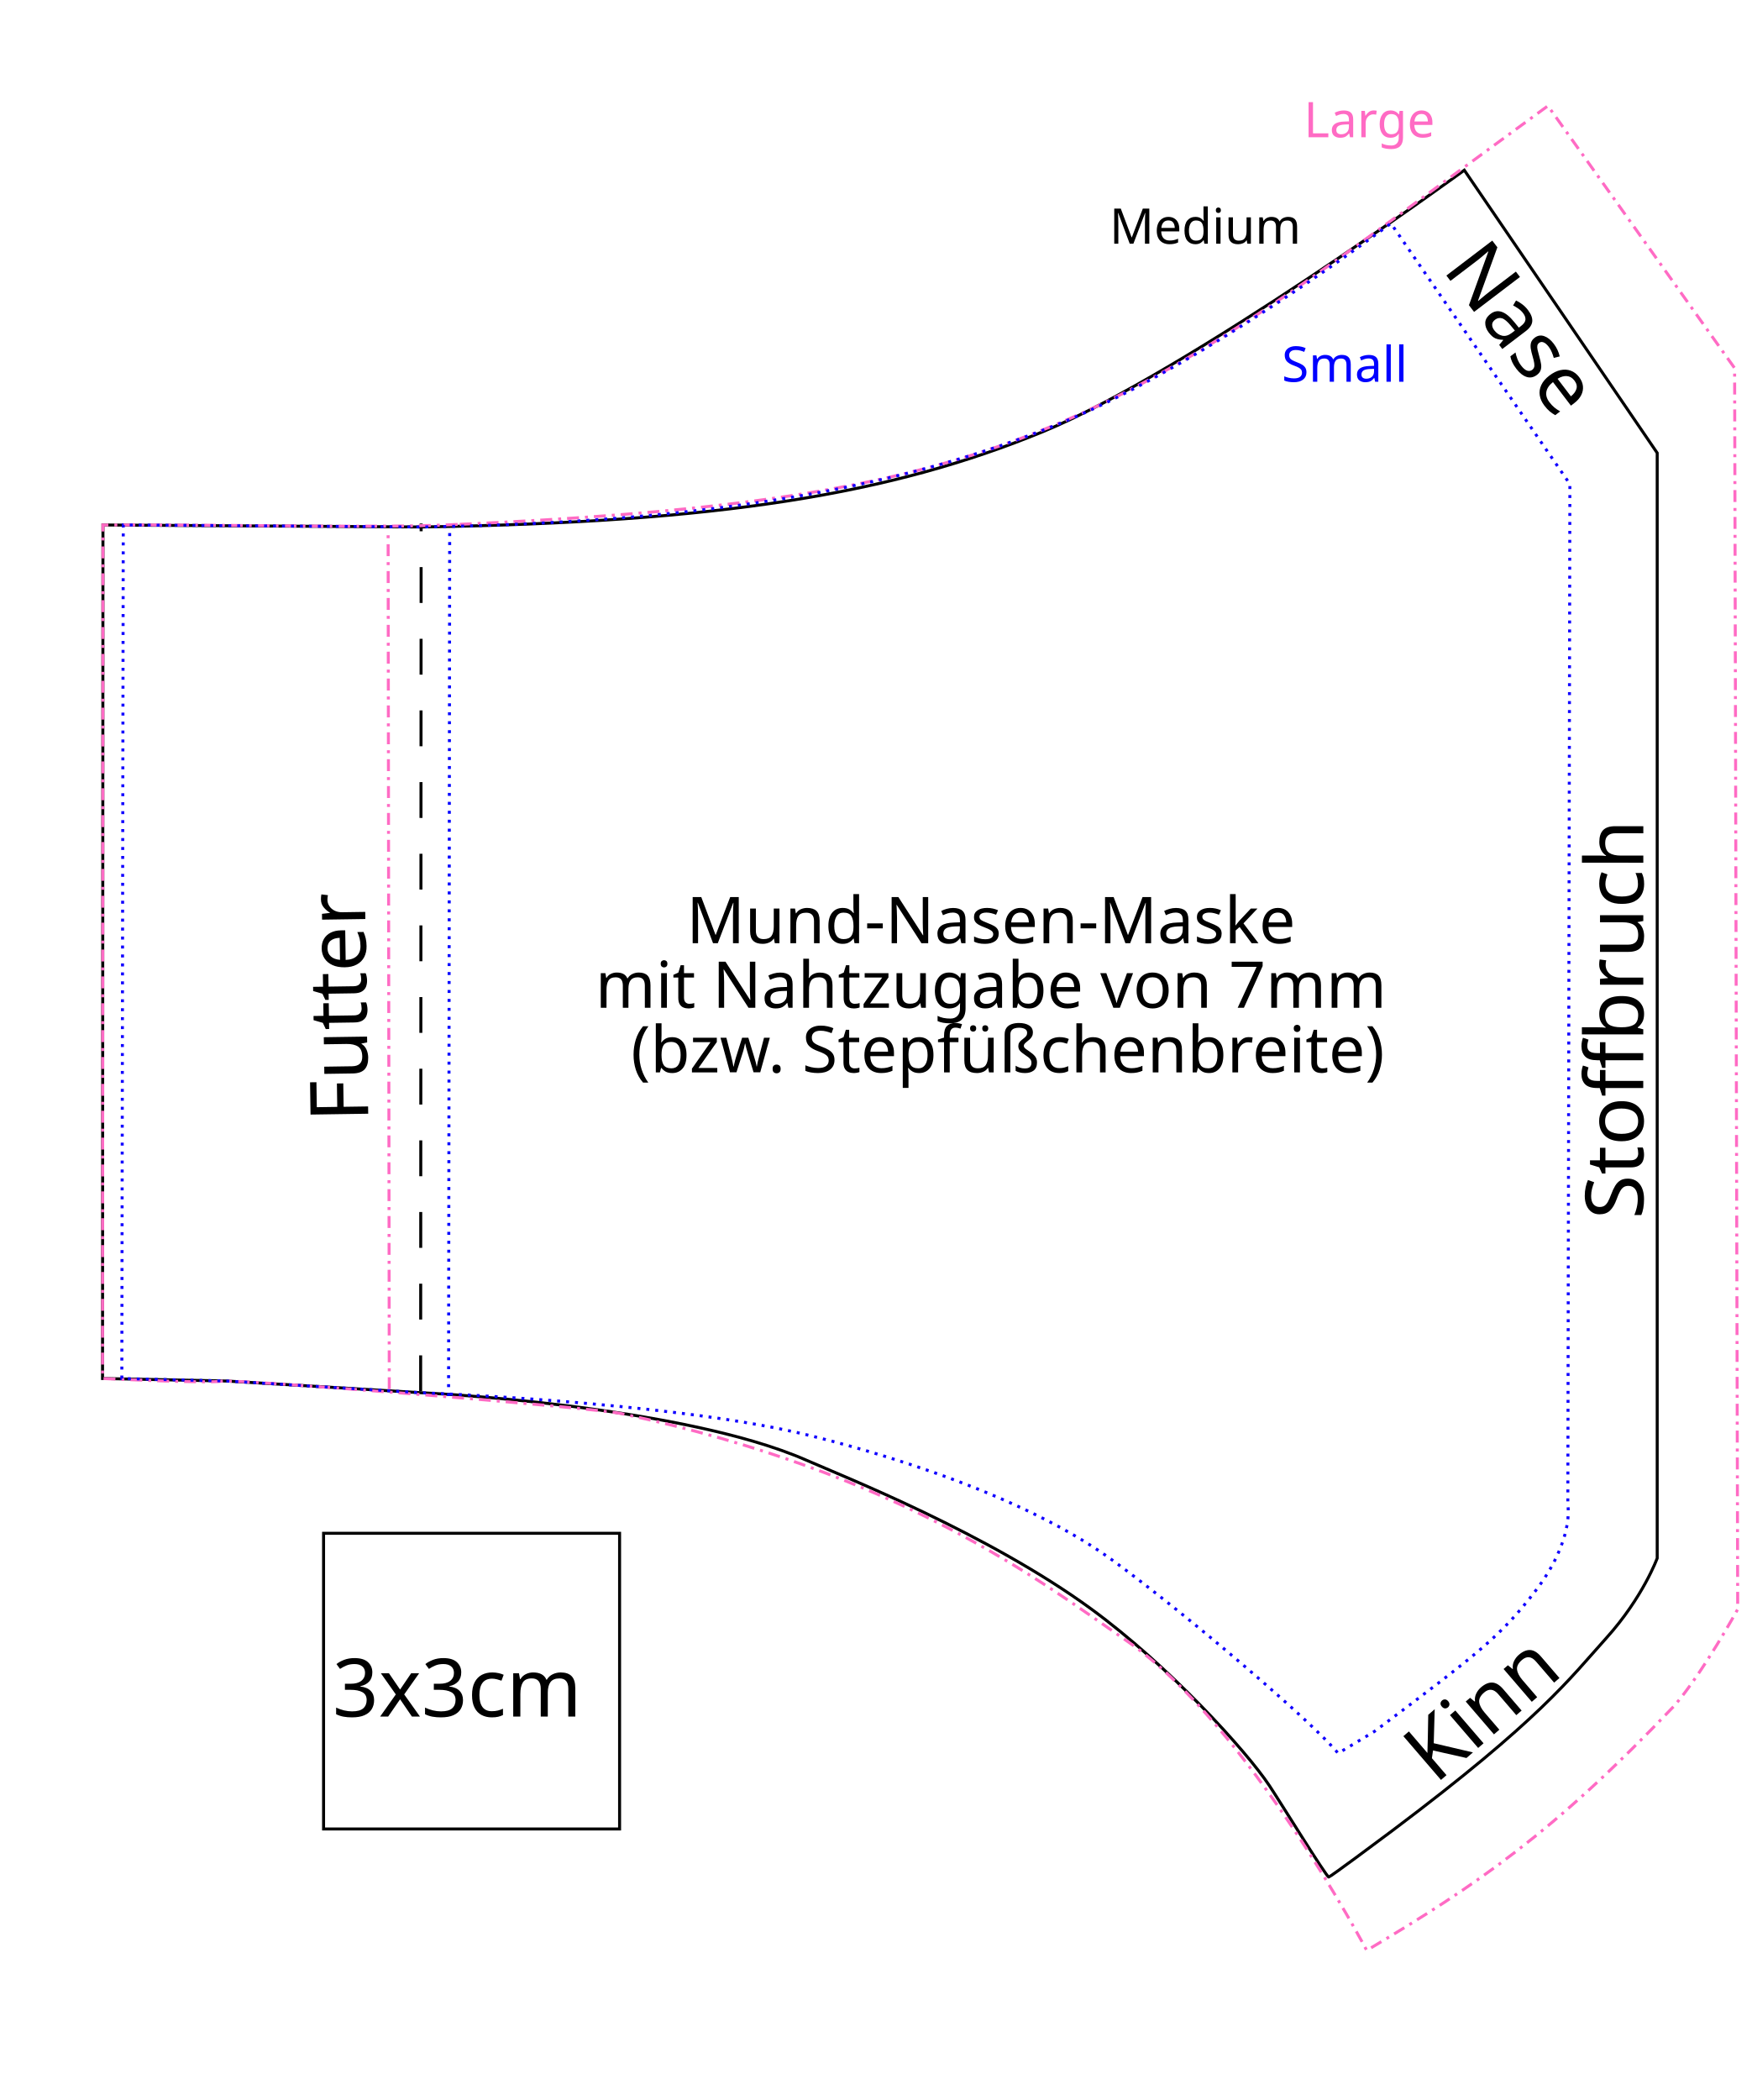
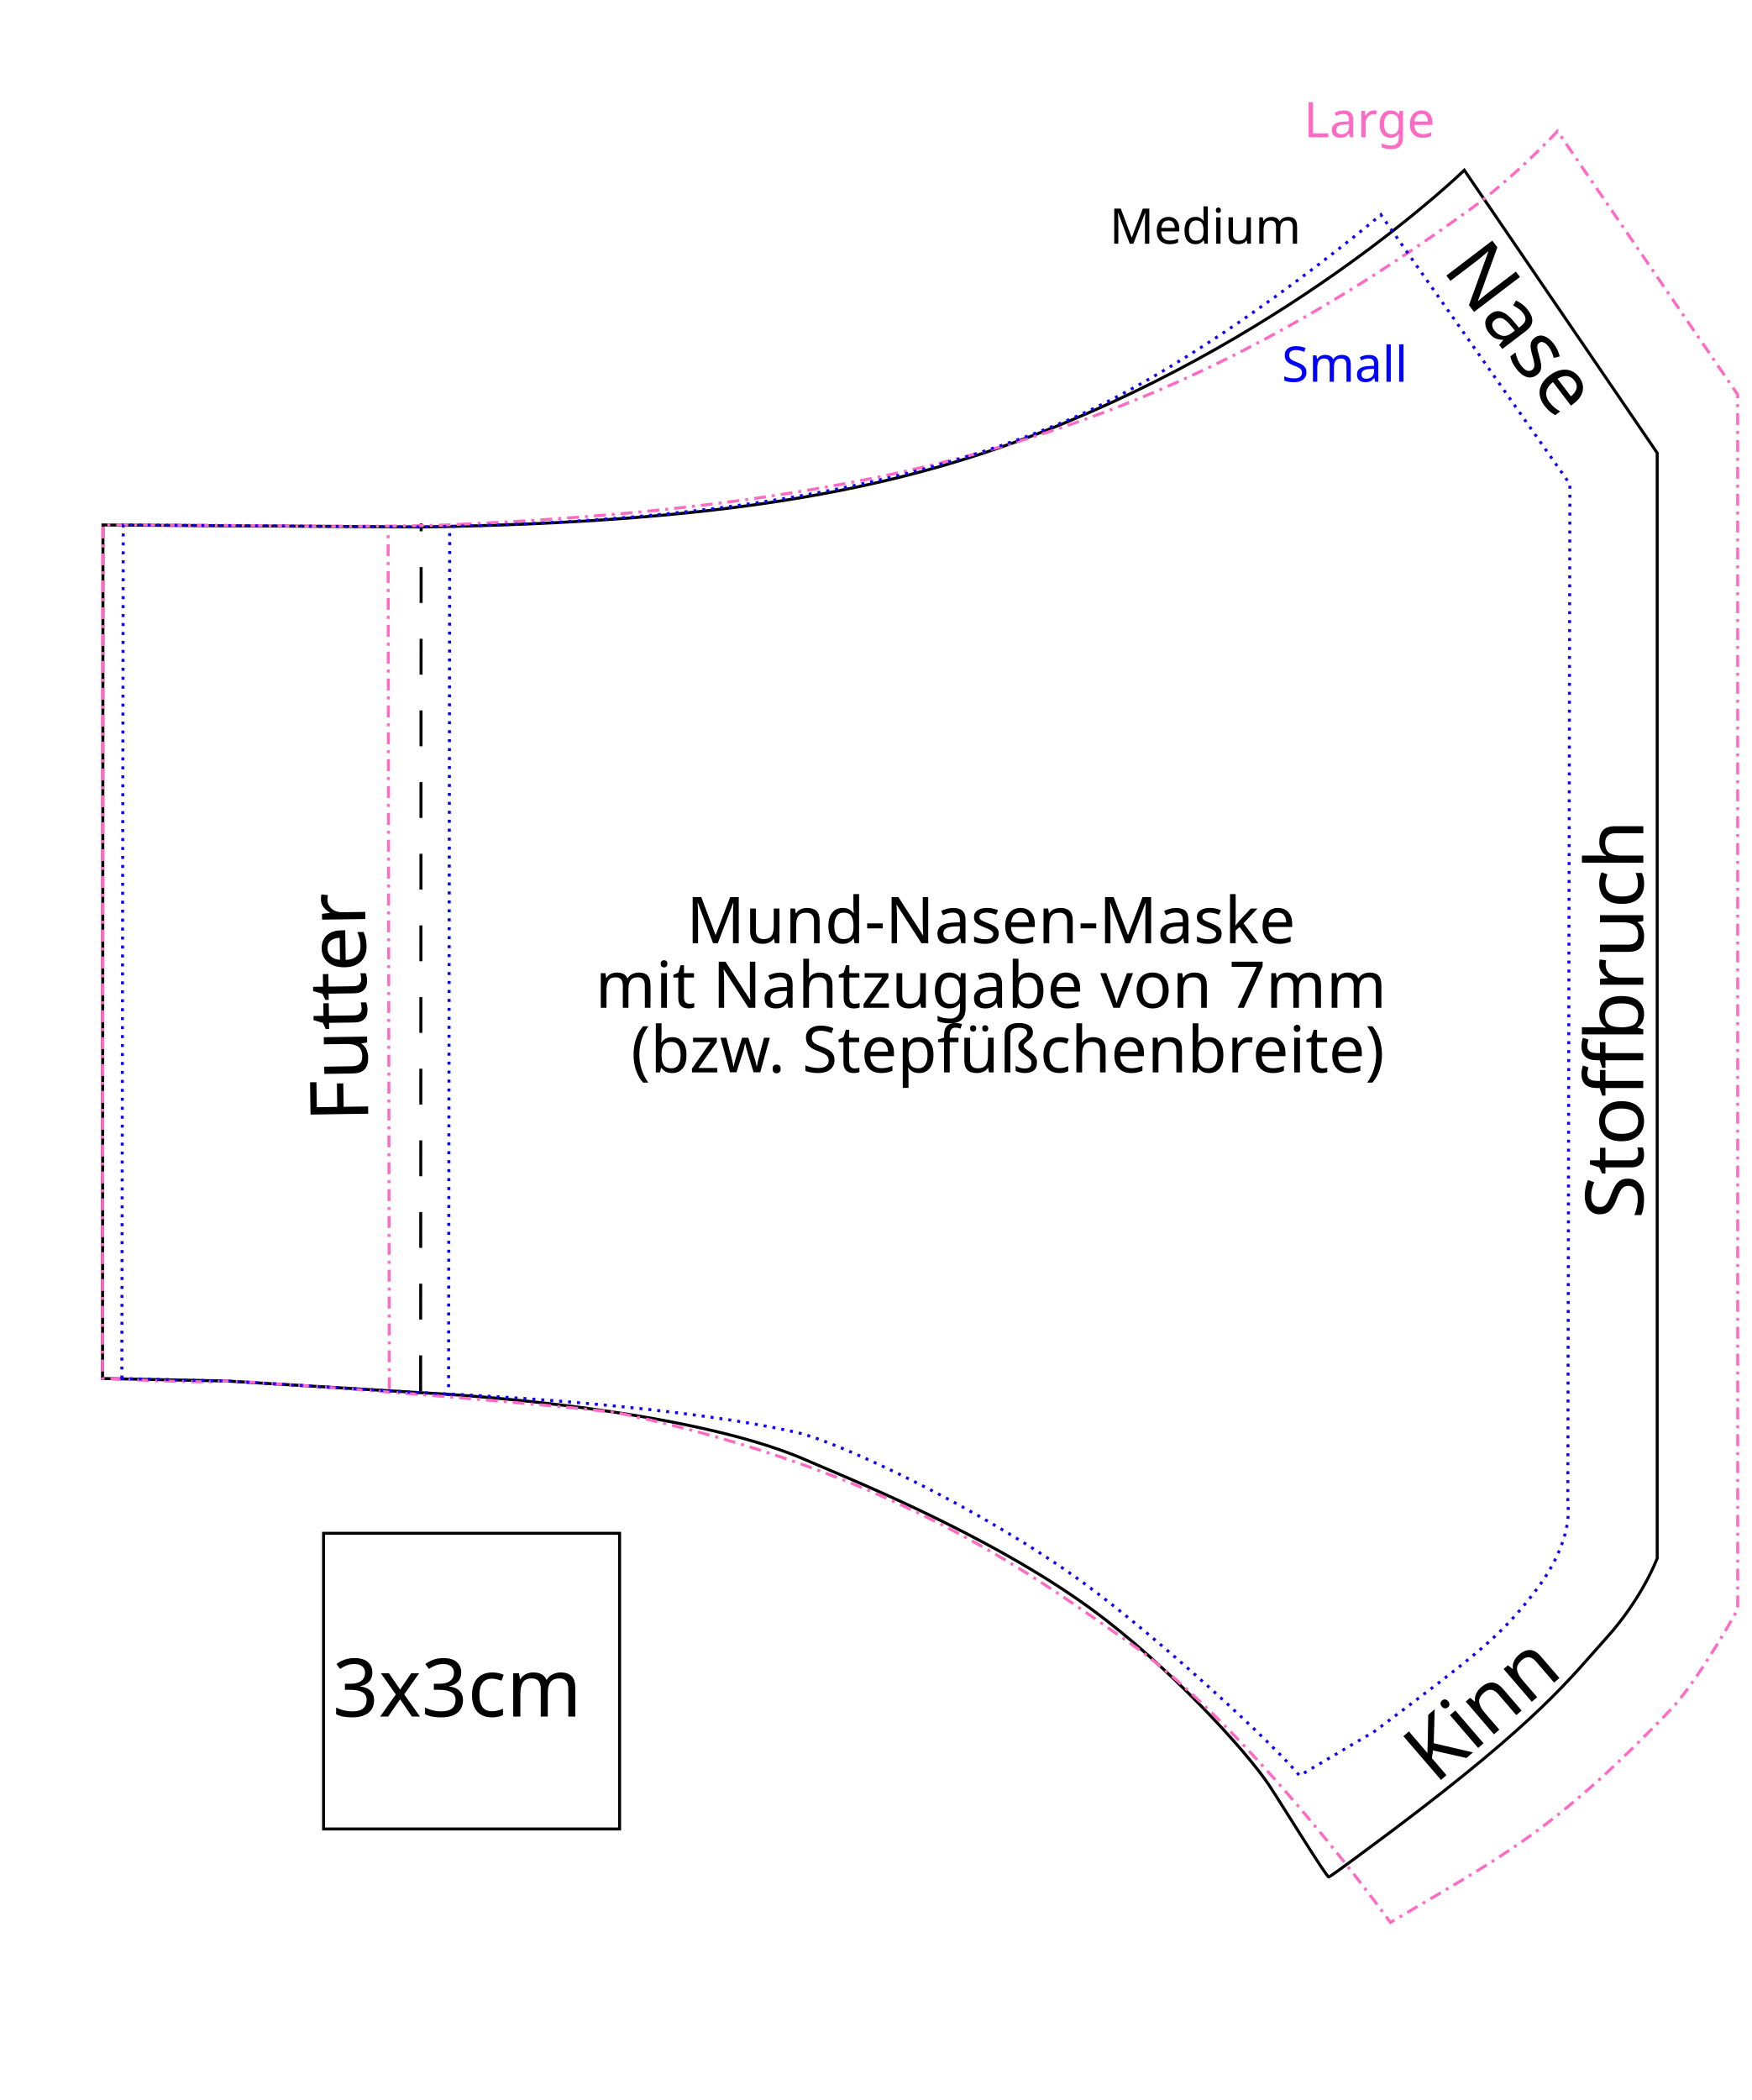
<svg xmlns="http://www.w3.org/2000/svg" version="1.1" id="svg2" width="176mm" height="211mm" viewBox="0 0 665.197 797.481">
  <defs id="defs6" />
  <g id="layer1" transform="translate(0,-325.0395)">
    <rect style="fill:none;stroke:#000000;stroke-width:1.134;stroke-miterlimit:4;stroke-dasharray:none;stroke-opacity:1" id="rect4524" width="112.427" height="112.29" x="122.894" y="907.308" ry="0" />
    <text xml:space="preserve" style="font-style:normal;font-weight:normal;font-size:92px;line-height:1.25;font-family:sans-serif;letter-spacing:0px;word-spacing:0px;fill:#000000;fill-opacity:1;stroke:none;stroke-width:2.3" x="126.29" y="976.906" id="text4528">
      <tspan id="tspan4526" x="126.29" y="976.906" style="font-style:normal;font-variant:normal;font-weight:normal;font-stretch:normal;font-size:30.667px;font-family:sans-serif;-inkscape-font-specification:'sans-serif, Normal';font-variant-ligatures:normal;font-variant-caps:normal;font-variant-numeric:normal;font-feature-settings:normal;text-align:start;writing-mode:lr-tb;text-anchor:start;stroke-width:2.3">3x3cm</tspan>
    </text>
    <text xml:space="preserve" style="font-style:normal;font-weight:normal;font-size:24.533px;line-height:1;font-family:sans-serif;letter-spacing:0px;word-spacing:0px;fill:#000000;fill-opacity:1;stroke:none;stroke-width:2.3" x="398.693" y="683.219" id="text4554">
      <tspan x="398.693" y="683.219" id="tspan4556" style="font-style:normal;font-variant:normal;font-weight:normal;font-stretch:normal;font-size:24.533px;font-family:sans-serif;-inkscape-font-specification:'sans-serif, Normal';font-variant-ligatures:normal;font-variant-caps:normal;font-variant-numeric:normal;font-feature-settings:normal;text-align:center;writing-mode:lr-tb;text-anchor:middle;stroke-width:2.3">Mund-Nasen-Maske</tspan>
      <tspan x="398.693" y="707.753" id="tspan4560" style="font-style:normal;font-variant:normal;font-weight:normal;font-stretch:normal;font-size:24.533px;font-family:sans-serif;-inkscape-font-specification:'sans-serif, Normal';font-variant-ligatures:normal;font-variant-caps:normal;font-variant-numeric:normal;font-feature-settings:normal;text-align:center;writing-mode:lr-tb;text-anchor:middle;stroke-width:2.3">mit Nahtzugabe von 7mm</tspan>
      <tspan x="398.693" y="732.286" id="tspan4562" style="font-style:normal;font-variant:normal;font-weight:normal;font-stretch:normal;font-size:24.533px;font-family:sans-serif;-inkscape-font-specification:'sans-serif, Normal';font-variant-ligatures:normal;font-variant-caps:normal;font-variant-numeric:normal;font-feature-settings:normal;text-align:center;writing-mode:lr-tb;text-anchor:middle;stroke-width:2.3">(bzw. Stepfüßchenbreite)</tspan>
    </text>
    <text xml:space="preserve" style="font-style:normal;font-weight:normal;font-size:92px;line-height:1.25;font-family:sans-serif;letter-spacing:0px;word-spacing:0px;fill:#000000;fill-opacity:1;stroke:none;stroke-width:2.3" x="-752.919" y="128.846" id="text4532" transform="rotate(-90.84161)">
      <tspan id="tspan4530" x="-752.919" y="128.846" style="font-style:normal;font-variant:normal;font-weight:normal;font-stretch:normal;font-size:30.667px;font-family:sans-serif;-inkscape-font-specification:'sans-serif, Normal';font-variant-ligatures:normal;font-variant-caps:normal;font-variant-numeric:normal;font-feature-settings:normal;text-align:start;writing-mode:lr-tb;text-anchor:start;stroke-width:2.3">Futter</tspan>
    </text>
    <text xml:space="preserve" style="font-style:normal;font-weight:normal;font-size:92px;line-height:1.25;font-family:sans-serif;letter-spacing:0px;word-spacing:0px;fill:#000000;fill-opacity:1;stroke:none;stroke-width:2.3" x="-787.842" y="624.328" id="text4536" transform="rotate(-89.98344)">
      <tspan id="tspan4534" x="-787.842" y="624.328" style="font-size:30.667px;stroke-width:2.3">Stoffbruch</tspan>
    </text>
    <text xml:space="preserve" style="font-style:normal;font-weight:normal;font-size:92px;line-height:1.25;font-family:sans-serif;letter-spacing:0px;word-spacing:0px;fill:#000000;fill-opacity:1;stroke:none;stroke-width:2.3" x="671.69" y="-176.744" id="text4540" transform="rotate(52.71145)">
      <tspan id="tspan4538" x="671.69" y="-176.744" style="font-style:normal;font-variant:normal;font-weight:normal;font-stretch:normal;font-size:30.667px;font-family:sans-serif;-inkscape-font-specification:'sans-serif, Normal';font-variant-ligatures:normal;font-variant-caps:normal;font-variant-numeric:normal;font-feature-settings:normal;text-align:start;writing-mode:lr-tb;text-anchor:start;stroke-width:2.3">Nase</tspan>
    </text>
    <text xml:space="preserve" style="font-style:normal;font-weight:normal;font-size:92px;line-height:1.25;font-family:sans-serif;letter-spacing:0px;word-spacing:0px;fill:#000000;fill-opacity:1;stroke:none;stroke-width:2.3" x="-240.544" y="1115.805" id="text4540-4" transform="rotate(-40.68795)">
      <tspan id="tspan4538-8" x="-240.544" y="1115.805" style="font-style:normal;font-variant:normal;font-weight:normal;font-stretch:normal;font-size:30.667px;font-family:sans-serif;-inkscape-font-specification:'sans-serif, Normal';font-variant-ligatures:normal;font-variant-caps:normal;font-variant-numeric:normal;font-feature-settings:normal;text-align:start;writing-mode:lr-tb;text-anchor:start;stroke-width:2.3">Kinn</tspan>
    </text>
    <g id="g1060" transform="translate(-55.59255,6.13711)">
-       <path id="path856" d="m 94.536,842.396 0.16,-324.134 121.26,0.761 c 113.419,-1.823 178.121,-12.489 235.767,-36.203 54.919,-22.592 160.021,-99.29 160.021,-99.29 l 73.263,107.388 v 419.718 c 0,0 -5.398,14.845 -19.28,30.269 -13.881,15.424 -25.226,31.028 -81.167,73.07 -5.736,4.311 -23.521,17.544 -24.292,17.737 -0.771,0.193 -17.871,-27.622 -22.557,-34.703 -8.676,-13.11 -38.325,-45.651 -67.672,-67.093 C 430.797,901.244 375.947,879.609 361.879,873.426 313.868,852.327 215.354,847.785 215.354,847.785 l -73.648,-4.434 z" style="fill:none;stroke:#000000;stroke-width:1.134;stroke-linecap:butt;stroke-linejoin:miter;stroke-miterlimit:4;stroke-dasharray:none;stroke-opacity:1" />
+       <path id="path856" d="m 94.536,842.396 0.16,-324.134 121.26,0.761 c 113.419,-1.823 177.707,-13.52 235.767,-36.203 96.908,-37.861 160.021,-99.29 160.021,-99.29 l 73.263,107.388 v 419.718 c 0,0 -5.398,14.845 -19.28,30.269 -13.881,15.424 -25.226,31.028 -81.167,73.07 -5.736,4.311 -23.521,17.544 -24.292,17.737 -0.771,0.193 -17.871,-27.622 -22.557,-34.703 -8.676,-13.11 -38.325,-45.651 -67.672,-67.093 C 430.797,901.244 375.947,879.609 361.879,873.426 313.868,852.327 215.354,847.785 215.354,847.785 l -73.648,-4.434 z" style="fill:none;stroke:#000000;stroke-width:1.134;stroke-linecap:butt;stroke-linejoin:miter;stroke-miterlimit:4;stroke-dasharray:none;stroke-opacity:1" />
      <path id="path858" d="m 215.354,847.206 0.193,-329.489" style="fill:none;stroke:#000000;stroke-width:1.134;stroke-linecap:butt;stroke-linejoin:miter;stroke-miterlimit:4;stroke-dasharray:13.606, 13.606;stroke-dashoffset:0;stroke-opacity:1" />
    </g>
    <text xml:space="preserve" style="font-style:normal;font-weight:normal;font-size:24.533px;line-height:1;font-family:sans-serif;letter-spacing:0px;word-spacing:0px;fill:#000000;fill-opacity:1;stroke:none;stroke-width:2.3" x="473.707" y="417.591" id="text4554-1">
      <tspan x="473.707" y="417.591" id="tspan4562-3" style="font-style:normal;font-variant:normal;font-weight:normal;font-stretch:normal;font-size:18.667px;font-family:sans-serif;-inkscape-font-specification:'sans-serif, Normal';font-variant-ligatures:normal;font-variant-caps:normal;font-variant-numeric:normal;font-feature-settings:normal;text-align:center;writing-mode:lr-tb;text-anchor:middle;stroke-width:2.3">Medium</tspan>
    </text>
-     <path style="fill:none;stroke:#ff6bc4;stroke-width:1.134;stroke-linecap:butt;stroke-linejoin:miter;stroke-miterlimit:4;stroke-dasharray:4.535, 2.268, 1.134, 2.268;stroke-dashoffset:0;stroke-opacity:1" d="m 174.624,524.162 c 177.461,-8.054 233.414,-28.247 342.983,-107.525 17.586,-12.724 70.296,-51.397 70.296,-51.397 l 70.911,99.599 1.173,471.312 c 0,0 -13.214,24.198 -24.281,36.884 -45.734,47.929 -74.765,67.807 -116.62,92.686 0,0 -45.208,-85.954 -91.05,-117.503 -32.097,-22.089 -85.54,-63.778 -191.992,-86.347 -11.411,-2.419 -146.52,-13.213 -151.842,-12.326 -5.321,0.887 -45.259,-1.012 -45.259,-1.012 l 0.16,-324.134 c 56.759,-0.148 105.686,1.304 135.521,-0.237 z" id="path3715" />
+     <path style="fill:none;stroke:#ff6bc4;stroke-width:1.134;stroke-linecap:butt;stroke-linejoin:miter;stroke-miterlimit:4;stroke-dasharray:4.535, 2.268, 1.134, 2.268;stroke-dashoffset:0;stroke-opacity:1" d="m 174.624,524.162 c 177.461,-8.054 274.04,-40.244 383.609,-119.522 17.586,-12.724 33.308,-29.792 33.308,-29.792 l 68.429,100.015 0.017,461.286 c 0,0 -13.214,24.198 -24.281,36.884 -45.734,47.929 -65.768,57.173 -107.622,82.053 0,0 -54.205,-75.321 -100.048,-106.869 -32.097,-22.089 -85.54,-63.778 -191.992,-86.347 -11.411,-2.419 -146.52,-13.213 -151.842,-12.326 -5.321,0.887 -45.259,-1.012 -45.259,-1.012 l 0.16,-324.134 c 56.759,-0.148 105.686,1.304 135.521,-0.237 z" id="path3715" />
    <path style="fill:none;stroke:#ff6bc4;stroke-width:1.134;stroke-linecap:butt;stroke-linejoin:miter;stroke-miterlimit:4;stroke-dasharray:4.535, 2.268, 1.134, 2.268;stroke-dashoffset:0;stroke-opacity:1" d="M 147.845,852.594 147.412,526.754" id="path3717" />
    <text xml:space="preserve" style="font-style:normal;font-weight:normal;font-size:24.533px;line-height:1;font-family:sans-serif;letter-spacing:0px;word-spacing:0px;fill:#ff6bc4;fill-opacity:1;stroke:none;stroke-width:2.3" x="536.037" y="377.166" id="text4554-1-9">
      <tspan x="536.037" y="377.166" id="tspan4562-3-0" style="font-style:normal;font-variant:normal;font-weight:normal;font-stretch:normal;font-size:18.667px;font-family:sans-serif;-inkscape-font-specification:'sans-serif, Normal';font-variant-ligatures:normal;font-variant-caps:normal;font-variant-numeric:normal;font-feature-settings:normal;text-align:center;writing-mode:lr-tb;text-anchor:middle;fill:#ff6bc4;fill-opacity:1;stroke-width:2.3">Large</tspan>
    </text>
-     <path style="fill:none;stroke:#1000ff;stroke-width:1.134;stroke-linecap:butt;stroke-linejoin:miter;stroke-miterlimit:4;stroke-dasharray:1.134, 2.268;stroke-dashoffset:0;stroke-opacity:1" d="m 46.27,848.533 0.545,-324.134 113.548,0.761 c 113.419,-1.823 185.447,-15.959 243.093,-39.673 54.919,-22.592 124.827,-75.625 124.827,-75.625 l 67.969,99.01 -0.787,387.719 c 0,0 2.648,13.216 -12.597,33.002 -12.665,16.437 -20.766,22.95 -60.894,52.995 l -13.745,8.278 C 499.168,979.683 451.889,938.987 422.543,917.545 383.302,888.872 318.175,872.606 303.202,869.153 251.919,857.323 159.761,853.922 159.761,853.922 l -73.648,-4.434 z" id="path856-6" />
+     <path style="fill:none;stroke:#1000ff;stroke-width:1.134;stroke-linecap:butt;stroke-linejoin:miter;stroke-miterlimit:4;stroke-dasharray:1.134, 2.268;stroke-dashoffset:0;stroke-opacity:1" d="m 46.27,848.533 0.545,-324.134 113.548,0.761 c 113.419,-1.823 185.447,-15.959 243.093,-39.673 54.919,-22.592 121.01,-78.897 121.01,-78.897 l 71.786,102.281 -0.787,387.719 c 0,0 2.648,13.216 -12.597,33.002 -12.665,16.437 -20.766,22.95 -60.894,52.995 L 493.577,999.348 C 484.515,988.166 440.707,947.47 411.361,926.028 372.12,897.356 318.175,872.606 303.202,869.153 251.919,857.323 159.761,853.922 159.761,853.922 l -73.648,-4.434 z" id="path856-6" />
    <path style="fill:none;stroke:#0000ff;stroke-width:1.134;stroke-linecap:butt;stroke-linejoin:miter;stroke-miterlimit:4;stroke-dasharray:1.134, 2.268;stroke-dashoffset:0;stroke-opacity:1" d="M 170.372,855.205 170.791,525.988" id="path858-4" />
    <text xml:space="preserve" style="font-style:normal;font-weight:normal;font-size:24.533px;line-height:1;font-family:sans-serif;letter-spacing:0px;word-spacing:0px;fill:#0000ff;fill-opacity:1;stroke:none;stroke-width:2.3" x="526.672" y="470.001" id="text4554-1-95">
      <tspan x="526.672" y="470.001" id="tspan4562-3-04" style="font-style:normal;font-variant:normal;font-weight:normal;font-stretch:normal;font-size:18.667px;font-family:sans-serif;-inkscape-font-specification:'sans-serif, Normal';font-variant-ligatures:normal;font-variant-caps:normal;font-variant-numeric:normal;font-feature-settings:normal;text-align:center;writing-mode:lr-tb;text-anchor:middle;fill:#0000ff;fill-opacity:1;stroke-width:2.3">Small</tspan>
    </text>
    <flowRoot xml:space="preserve" id="flowRoot968" style="font-style:normal;font-weight:normal;font-size:10.667px;line-height:1;font-family:sans-serif;letter-spacing:0px;word-spacing:0px;fill:#000000;fill-opacity:1;stroke:none">
      <flowRegion id="flowRegion970">
        <rect id="rect972" width="706.407" height="726.458" x="720.288" y="-84.757" />
      </flowRegion>
      <flowPara id="flowPara974" />
    </flowRoot>
  </g>
</svg>
